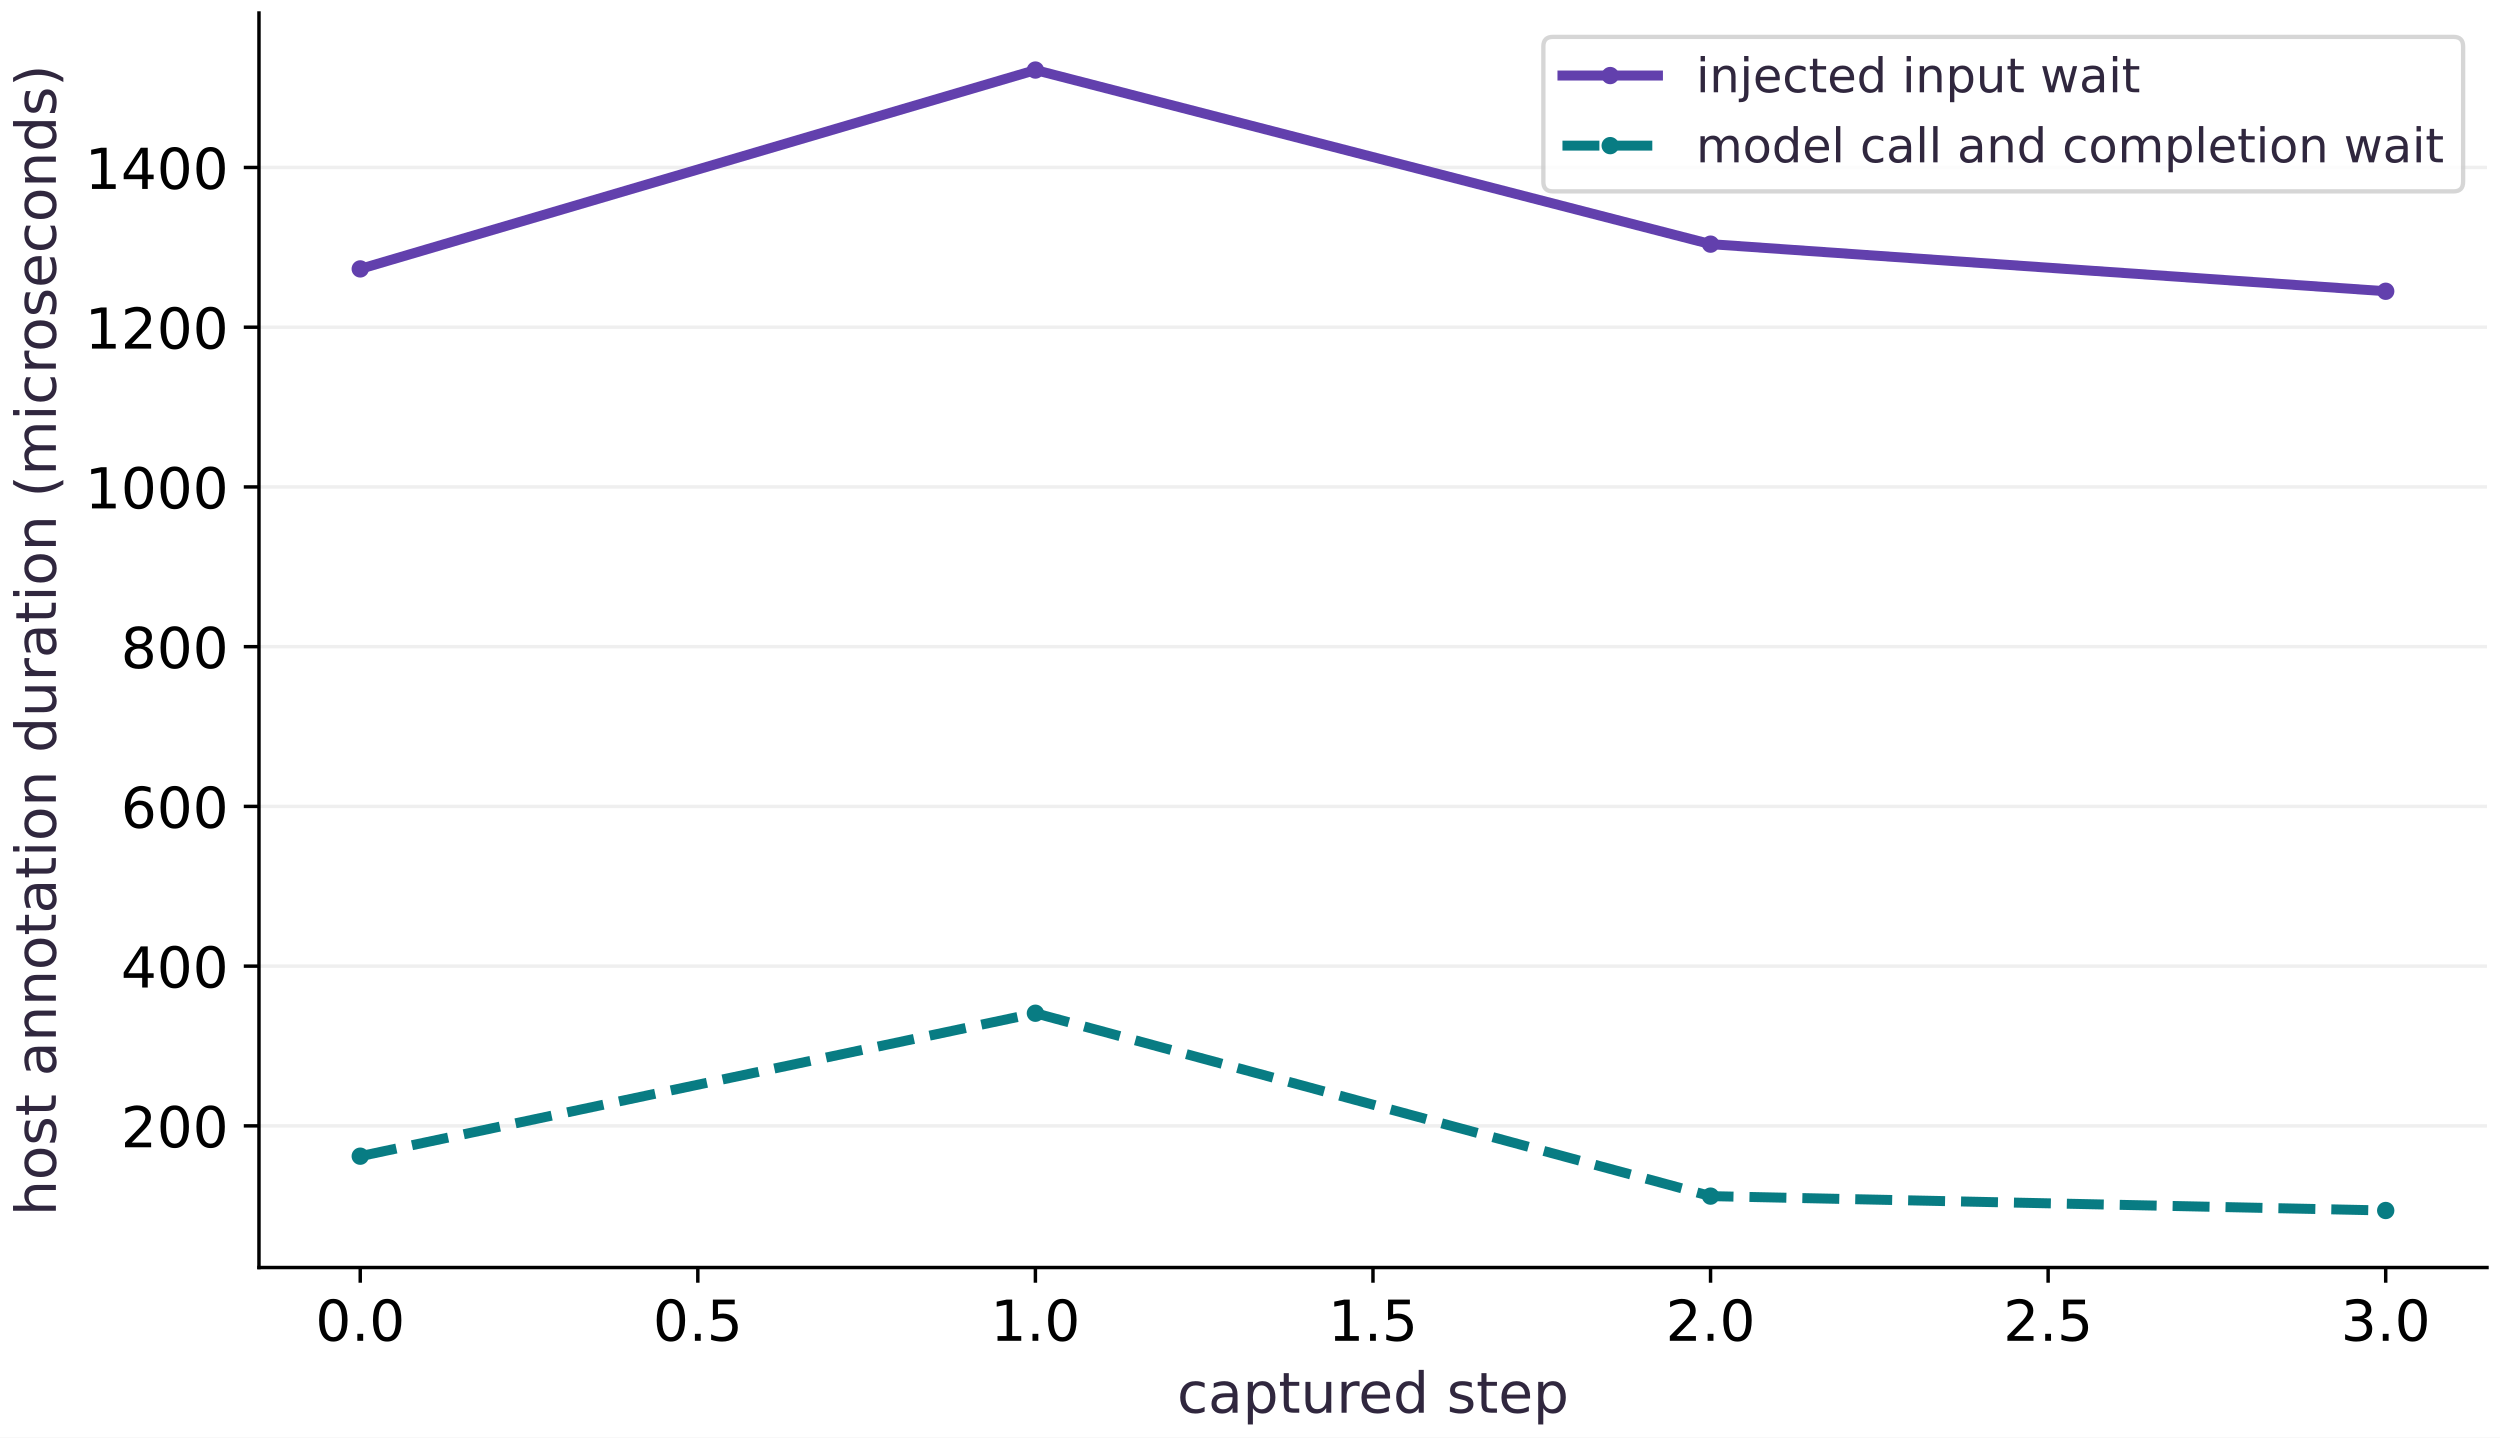
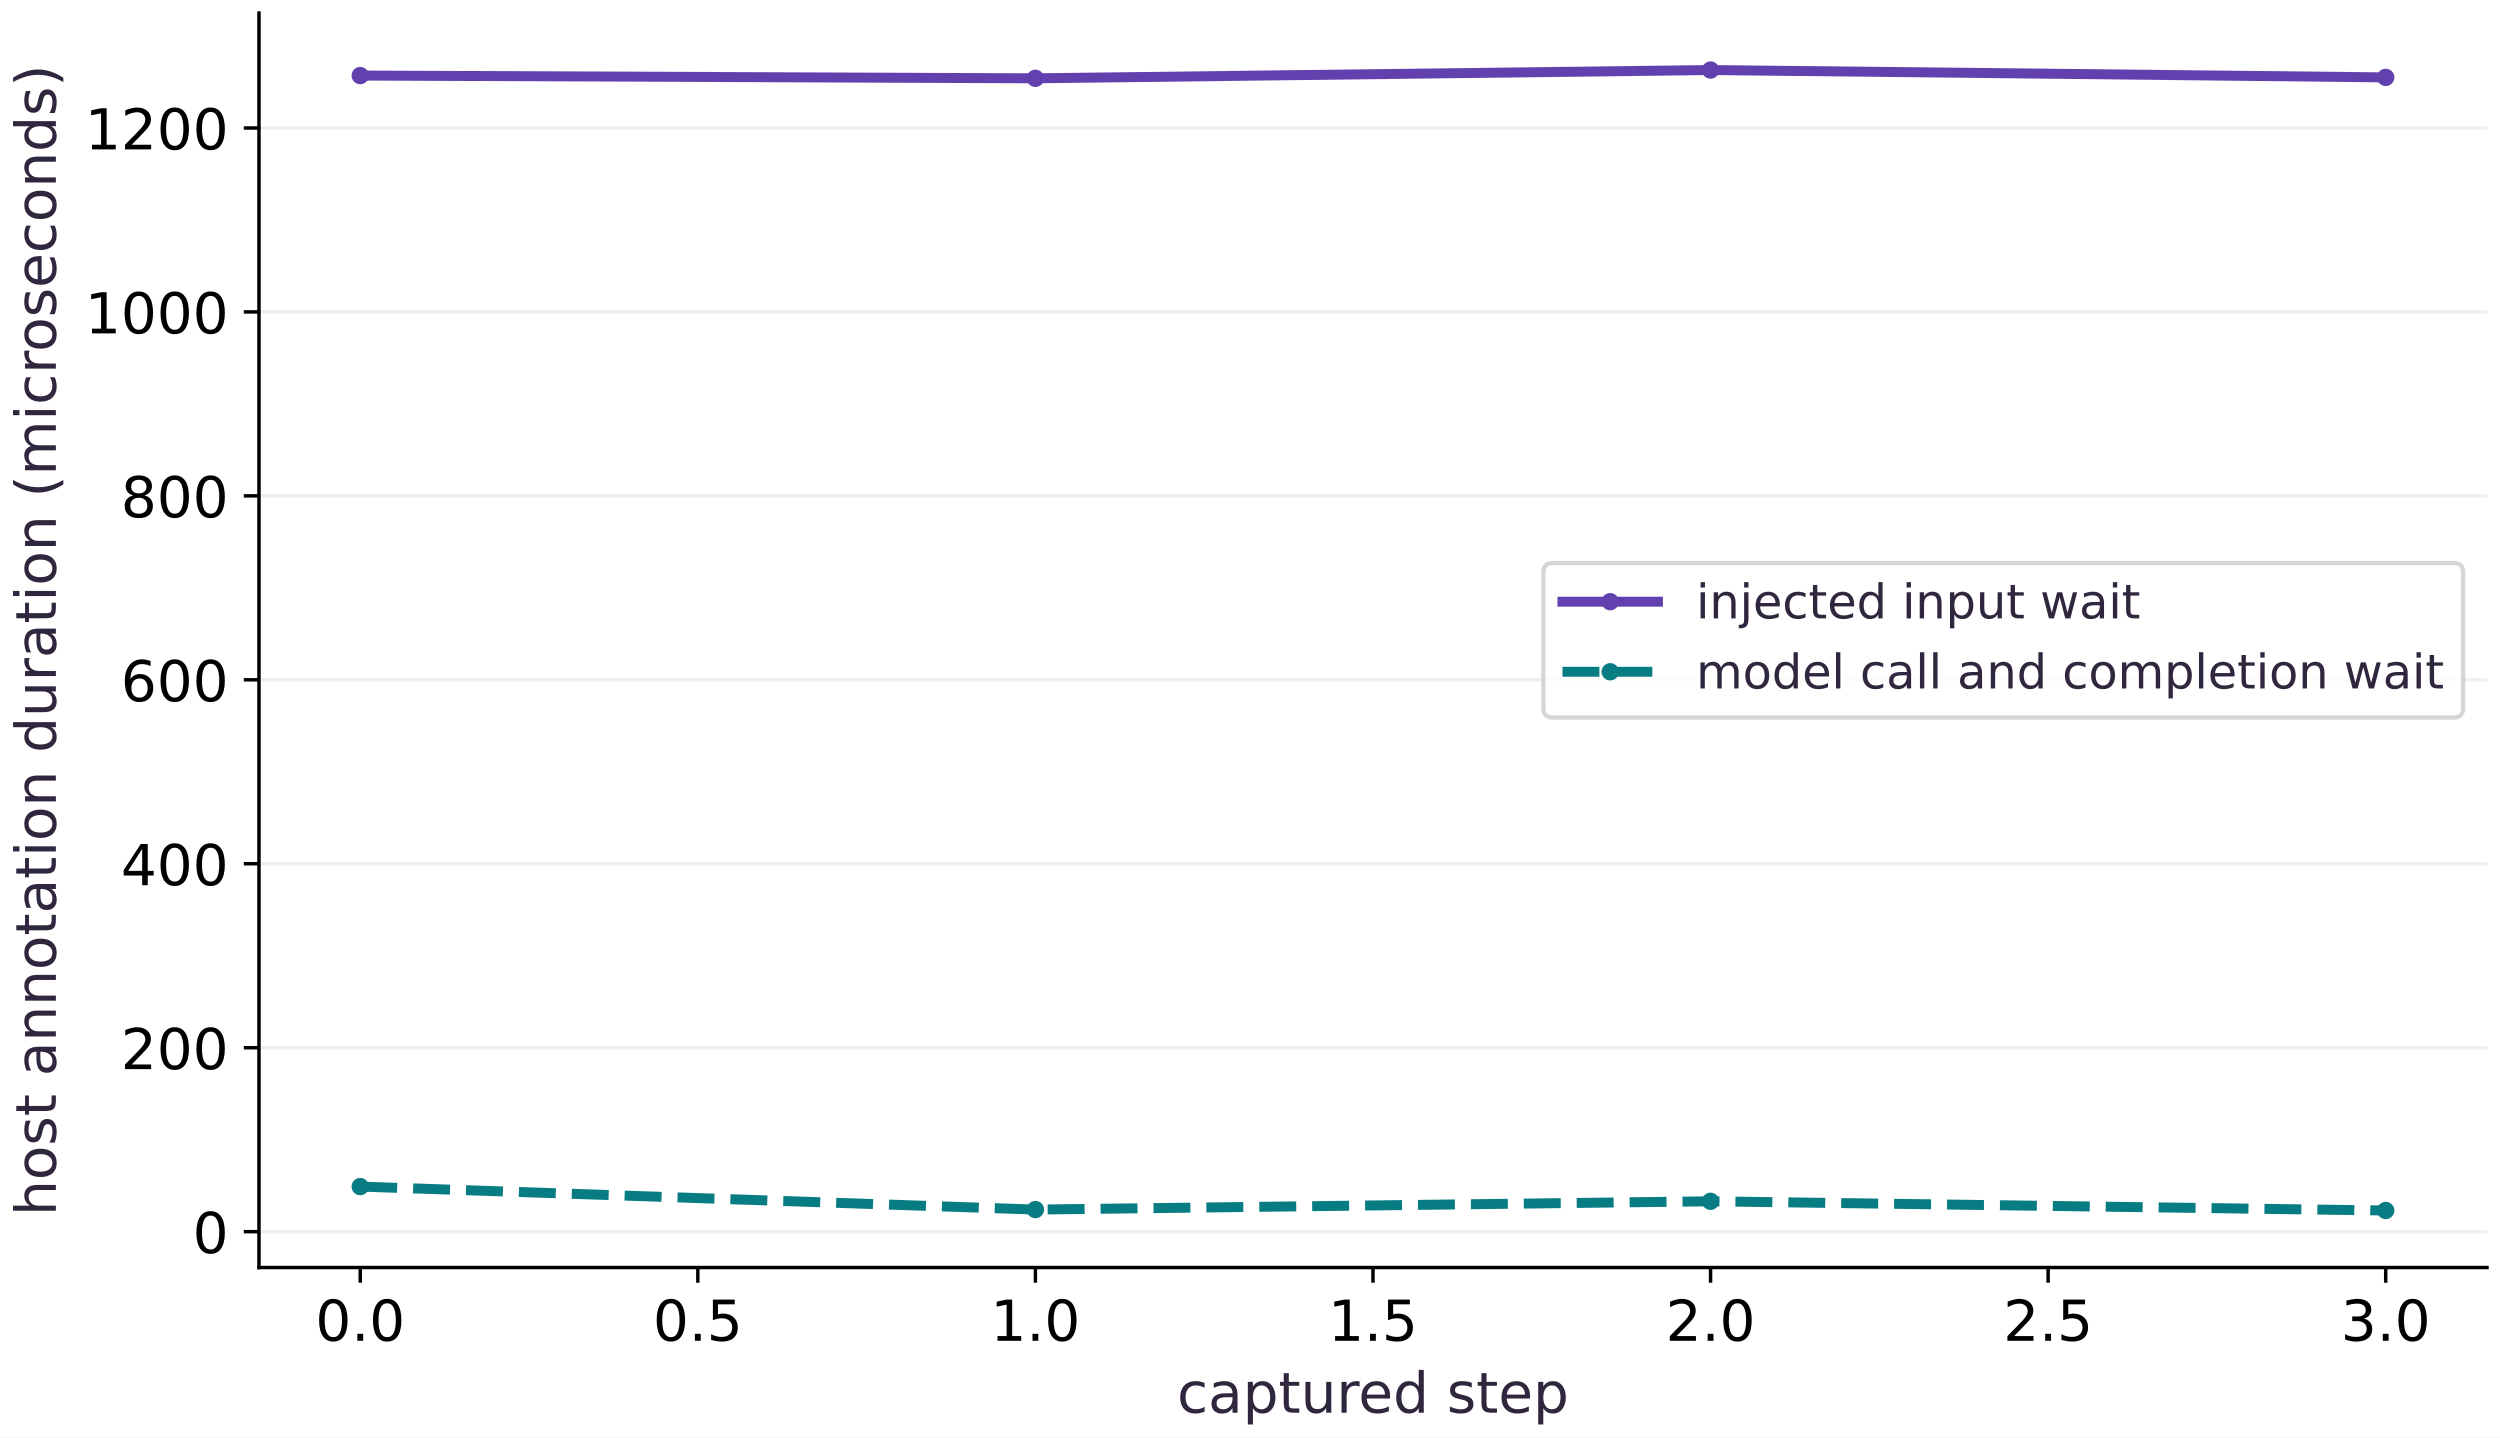
<svg xmlns="http://www.w3.org/2000/svg" xmlns:xlink="http://www.w3.org/1999/xlink" width="576pt" height="331.2pt" viewBox="0 0 576 331.2" version="1.1">
  <defs>
    <style type="text/css">*{stroke-linejoin: round; stroke-linecap: butt}</style>
  </defs>
  <g id="figure_1">
    <g id="patch_1">
      <path d="M 0 331.2  L 576 331.2  L 576 0  L 0 0  z " style="fill: #ffffff" />
    </g>
    <g id="axes_1">
      <g id="patch_2">
        <path d="M 59.667 292.037  L 573 292.037  L 573 3  L 59.667 3  z " style="fill: #ffffff" />
      </g>
      <g id="matplotlib.axis_1">
        <g id="xtick_1">
          <g id="line2d_1">
            <defs>
              <path id="ma033d0179f" d="M 0 0  L 0 3.5  " style="stroke: #000000; stroke-width: 0.8" />
            </defs>
            <g>
              <use xlink:href="#ma033d0179f" x="83" y="292.037" style="stroke: #000000; stroke-width: 0.8" />
            </g>
          </g>
          <g id="text_1">
            <text style="font-size: 13px; font-family: 'DejaVu Sans'; text-anchor: middle" x="83" y="308.915" transform="rotate(-0 83.00012 308.9146)">0.0</text>
          </g>
        </g>
        <g id="xtick_2">
          <g id="line2d_2">
            <g>
              <use xlink:href="#ma033d0179f" x="160.778" y="292.037" style="stroke: #000000; stroke-width: 0.8" />
            </g>
          </g>
          <g id="text_2">
            <text style="font-size: 13px; font-family: 'DejaVu Sans'; text-anchor: middle" x="160.778" y="308.915" transform="rotate(-0 160.7778 308.9146)">0.5</text>
          </g>
        </g>
        <g id="xtick_3">
          <g id="line2d_3">
            <g>
              <use xlink:href="#ma033d0179f" x="238.556" y="292.037" style="stroke: #000000; stroke-width: 0.8" />
            </g>
          </g>
          <g id="text_3">
            <text style="font-size: 13px; font-family: 'DejaVu Sans'; text-anchor: middle" x="238.556" y="308.915" transform="rotate(-0 238.5556 308.9146)">1.0</text>
          </g>
        </g>
        <g id="xtick_4">
          <g id="line2d_4">
            <g>
              <use xlink:href="#ma033d0179f" x="316.333" y="292.037" style="stroke: #000000; stroke-width: 0.8" />
            </g>
          </g>
          <g id="text_4">
            <text style="font-size: 13px; font-family: 'DejaVu Sans'; text-anchor: middle" x="316.333" y="308.915" transform="rotate(-0 316.3333 308.9146)">1.5</text>
          </g>
        </g>
        <g id="xtick_5">
          <g id="line2d_5">
            <g>
              <use xlink:href="#ma033d0179f" x="394.111" y="292.037" style="stroke: #000000; stroke-width: 0.8" />
            </g>
          </g>
          <g id="text_5">
            <text style="font-size: 13px; font-family: 'DejaVu Sans'; text-anchor: middle" x="394.111" y="308.915" transform="rotate(-0 394.111 308.9146)">2.0</text>
          </g>
        </g>
        <g id="xtick_6">
          <g id="line2d_6">
            <g>
              <use xlink:href="#ma033d0179f" x="471.889" y="292.037" style="stroke: #000000; stroke-width: 0.8" />
            </g>
          </g>
          <g id="text_6">
            <text style="font-size: 13px; font-family: 'DejaVu Sans'; text-anchor: middle" x="471.889" y="308.915" transform="rotate(-0 471.8887 308.9146)">2.5</text>
          </g>
        </g>
        <g id="xtick_7">
          <g id="line2d_7">
            <g>
              <use xlink:href="#ma033d0179f" x="549.666" y="292.037" style="stroke: #000000; stroke-width: 0.8" />
            </g>
          </g>
          <g id="text_7">
            <text style="font-size: 13px; font-family: 'DejaVu Sans'; text-anchor: middle" x="549.666" y="308.915" transform="rotate(-0 549.6664 308.9146)">3.0</text>
          </g>
        </g>
        <g id="text_8">
          <text style="font-size: 13px; font-family: 'DejaVu Sans'; text-anchor: middle; fill: #30273e" x="316.333" y="325.496" transform="rotate(-0 316.3333 325.4962)">captured step</text>
        </g>
      </g>
      <g id="matplotlib.axis_2">
        <g id="ytick_1">
          <g id="line2d_8">
-             <path d="M 59.667 259.394  L 573 259.394  " clip-path="url(#pcd8fe1b773)" style="fill: none; stroke: #b0b0b0; stroke-opacity: 0.2; stroke-width: 0.8; stroke-linecap: square" />
+             <path d="M 59.667 283.772  L 573 283.772  " clip-path="url(#pcd8fe1b773)" style="fill: none; stroke: #b0b0b0; stroke-opacity: 0.2; stroke-width: 0.8; stroke-linecap: square" />
          </g>
          <g id="line2d_9">
            <defs>
              <path id="mc0c4d2b732" d="M 0 0  L -3.5 0  " style="stroke: #000000; stroke-width: 0.8" />
            </defs>
            <g>
-               <use xlink:href="#mc0c4d2b732" x="59.667" y="259.394" style="stroke: #000000; stroke-width: 0.8" />
+               <use xlink:href="#mc0c4d2b732" x="59.667" y="283.772" style="stroke: #000000; stroke-width: 0.8" />
            </g>
          </g>
          <g id="text_9">
-             <text style="font-size: 13px; font-family: 'DejaVu Sans'; text-anchor: end" x="52.667" y="264.333" transform="rotate(-0 52.6668 264.333)">200</text>
+             <text style="font-size: 13px; font-family: 'DejaVu Sans'; text-anchor: end" x="52.667" y="288.711" transform="rotate(-0 52.6668 288.7114)">0</text>
          </g>
        </g>
        <g id="ytick_2">
          <g id="line2d_10">
-             <path d="M 59.667 222.593  L 573 222.593  " clip-path="url(#pcd8fe1b773)" style="fill: none; stroke: #b0b0b0; stroke-opacity: 0.2; stroke-width: 0.8; stroke-linecap: square" />
+             <path d="M 59.667 241.392  L 573 241.392  " clip-path="url(#pcd8fe1b773)" style="fill: none; stroke: #b0b0b0; stroke-opacity: 0.2; stroke-width: 0.8; stroke-linecap: square" />
          </g>
          <g id="line2d_11">
            <g>
-               <use xlink:href="#mc0c4d2b732" x="59.667" y="222.593" style="stroke: #000000; stroke-width: 0.8" />
+               <use xlink:href="#mc0c4d2b732" x="59.667" y="241.392" style="stroke: #000000; stroke-width: 0.8" />
            </g>
          </g>
          <g id="text_10">
-             <text style="font-size: 13px; font-family: 'DejaVu Sans'; text-anchor: end" x="52.667" y="227.532" transform="rotate(-0 52.6668 227.5318)">400</text>
+             <text style="font-size: 13px; font-family: 'DejaVu Sans'; text-anchor: end" x="52.667" y="246.331" transform="rotate(-0 52.6668 246.3307)">200</text>
          </g>
        </g>
        <g id="ytick_3">
          <g id="line2d_12">
-             <path d="M 59.667 185.792  L 573 185.792  " clip-path="url(#pcd8fe1b773)" style="fill: none; stroke: #b0b0b0; stroke-opacity: 0.2; stroke-width: 0.8; stroke-linecap: square" />
+             <path d="M 59.667 199.011  L 573 199.011  " clip-path="url(#pcd8fe1b773)" style="fill: none; stroke: #b0b0b0; stroke-opacity: 0.2; stroke-width: 0.8; stroke-linecap: square" />
          </g>
          <g id="line2d_13">
            <g>
-               <use xlink:href="#mc0c4d2b732" x="59.667" y="185.792" style="stroke: #000000; stroke-width: 0.8" />
+               <use xlink:href="#mc0c4d2b732" x="59.667" y="199.011" style="stroke: #000000; stroke-width: 0.8" />
            </g>
          </g>
          <g id="text_11">
-             <text style="font-size: 13px; font-family: 'DejaVu Sans'; text-anchor: end" x="52.667" y="190.731" transform="rotate(-0 52.6668 190.7306)">600</text>
+             <text style="font-size: 13px; font-family: 'DejaVu Sans'; text-anchor: end" x="52.667" y="203.95" transform="rotate(-0 52.6668 203.95)">400</text>
          </g>
        </g>
        <g id="ytick_4">
          <g id="line2d_14">
-             <path d="M 59.667 148.99  L 573 148.99  " clip-path="url(#pcd8fe1b773)" style="fill: none; stroke: #b0b0b0; stroke-opacity: 0.2; stroke-width: 0.8; stroke-linecap: square" />
+             <path d="M 59.667 156.63  L 573 156.63  " clip-path="url(#pcd8fe1b773)" style="fill: none; stroke: #b0b0b0; stroke-opacity: 0.2; stroke-width: 0.8; stroke-linecap: square" />
          </g>
          <g id="line2d_15">
            <g>
-               <use xlink:href="#mc0c4d2b732" x="59.667" y="148.99" style="stroke: #000000; stroke-width: 0.8" />
+               <use xlink:href="#mc0c4d2b732" x="59.667" y="156.63" style="stroke: #000000; stroke-width: 0.8" />
            </g>
          </g>
          <g id="text_12">
-             <text style="font-size: 13px; font-family: 'DejaVu Sans'; text-anchor: end" x="52.667" y="153.929" transform="rotate(-0 52.6668 153.9295)">800</text>
+             <text style="font-size: 13px; font-family: 'DejaVu Sans'; text-anchor: end" x="52.667" y="161.569" transform="rotate(-0 52.6668 161.5693)">600</text>
          </g>
        </g>
        <g id="ytick_5">
          <g id="line2d_16">
-             <path d="M 59.667 112.189  L 573 112.189  " clip-path="url(#pcd8fe1b773)" style="fill: none; stroke: #b0b0b0; stroke-opacity: 0.2; stroke-width: 0.8; stroke-linecap: square" />
+             <path d="M 59.667 114.25  L 573 114.25  " clip-path="url(#pcd8fe1b773)" style="fill: none; stroke: #b0b0b0; stroke-opacity: 0.2; stroke-width: 0.8; stroke-linecap: square" />
          </g>
          <g id="line2d_17">
            <g>
-               <use xlink:href="#mc0c4d2b732" x="59.667" y="112.189" style="stroke: #000000; stroke-width: 0.8" />
+               <use xlink:href="#mc0c4d2b732" x="59.667" y="114.25" style="stroke: #000000; stroke-width: 0.8" />
            </g>
          </g>
          <g id="text_13">
-             <text style="font-size: 13px; font-family: 'DejaVu Sans'; text-anchor: end" x="52.667" y="117.128" transform="rotate(-0 52.6668 117.1283)">1000</text>
+             <text style="font-size: 13px; font-family: 'DejaVu Sans'; text-anchor: end" x="52.667" y="119.189" transform="rotate(-0 52.6668 119.1886)">800</text>
          </g>
        </g>
        <g id="ytick_6">
          <g id="line2d_18">
-             <path d="M 59.667 75.388  L 573 75.388  " clip-path="url(#pcd8fe1b773)" style="fill: none; stroke: #b0b0b0; stroke-opacity: 0.2; stroke-width: 0.8; stroke-linecap: square" />
+             <path d="M 59.667 71.869  L 573 71.869  " clip-path="url(#pcd8fe1b773)" style="fill: none; stroke: #b0b0b0; stroke-opacity: 0.2; stroke-width: 0.8; stroke-linecap: square" />
          </g>
          <g id="line2d_19">
            <g>
-               <use xlink:href="#mc0c4d2b732" x="59.667" y="75.388" style="stroke: #000000; stroke-width: 0.8" />
+               <use xlink:href="#mc0c4d2b732" x="59.667" y="71.869" style="stroke: #000000; stroke-width: 0.8" />
            </g>
          </g>
          <g id="text_14">
-             <text style="font-size: 13px; font-family: 'DejaVu Sans'; text-anchor: end" x="52.667" y="80.327" transform="rotate(-0 52.6668 80.32713)">1200</text>
+             <text style="font-size: 13px; font-family: 'DejaVu Sans'; text-anchor: end" x="52.667" y="76.808" transform="rotate(-0 52.6668 76.80787)">1000</text>
          </g>
        </g>
        <g id="ytick_7">
          <g id="line2d_20">
-             <path d="M 59.667 38.587  L 573 38.587  " clip-path="url(#pcd8fe1b773)" style="fill: none; stroke: #b0b0b0; stroke-opacity: 0.2; stroke-width: 0.8; stroke-linecap: square" />
+             <path d="M 59.667 29.488  L 573 29.488  " clip-path="url(#pcd8fe1b773)" style="fill: none; stroke: #b0b0b0; stroke-opacity: 0.2; stroke-width: 0.8; stroke-linecap: square" />
          </g>
          <g id="line2d_21">
            <g>
-               <use xlink:href="#mc0c4d2b732" x="59.667" y="38.587" style="stroke: #000000; stroke-width: 0.8" />
+               <use xlink:href="#mc0c4d2b732" x="59.667" y="29.488" style="stroke: #000000; stroke-width: 0.8" />
            </g>
          </g>
          <g id="text_15">
-             <text style="font-size: 13px; font-family: 'DejaVu Sans'; text-anchor: end" x="52.667" y="43.526" transform="rotate(-0 52.6668 43.52596)">1400</text>
+             <text style="font-size: 13px; font-family: 'DejaVu Sans'; text-anchor: end" x="52.667" y="34.427" transform="rotate(-0 52.6668 34.42716)">1200</text>
          </g>
        </g>
        <g id="text_16">
          <text style="font-size: 13px; font-family: 'DejaVu Sans'; text-anchor: middle; fill: #30273e" x="12.878" y="147.518" transform="rotate(-90 12.87821 147.5184)">host annotation duration (microseconds)</text>
        </g>
      </g>
      <g id="line2d_22">
-         <path d="M 83 61.956  L 238.556 16.138  L 394.111 56.252  L 549.666 67.108  " clip-path="url(#pcd8fe1b773)" style="fill: none; stroke: #6240ad; stroke-width: 2.3; stroke-linecap: square" />
+         <path d="M 83 17.41  L 238.556 18.045  L 394.111 16.138  L 549.666 17.833  " clip-path="url(#pcd8fe1b773)" style="fill: none; stroke: #6240ad; stroke-width: 2.3; stroke-linecap: square" />
        <defs>
          <path id="mb5add634bd" d="M 0 1.5  C 0.398 1.5 0.779 1.342 1.061 1.061  C 1.342 0.779 1.5 0.398 1.5 0  C 1.5 -0.398 1.342 -0.779 1.061 -1.061  C 0.779 -1.342 0.398 -1.5 0 -1.5  C -0.398 -1.5 -0.779 -1.342 -1.061 -1.061  C -1.342 -0.779 -1.5 -0.398 -1.5 0  C -1.5 0.398 -1.342 0.779 -1.061 1.061  C -0.779 1.342 -0.398 1.5 0 1.5  z " style="stroke: #6240ad" />
        </defs>
        <g clip-path="url(#pcd8fe1b773)">
-           <use xlink:href="#mb5add634bd" x="83" y="61.956" style="fill: #6240ad; stroke: #6240ad" />
-           <use xlink:href="#mb5add634bd" x="238.556" y="16.138" style="fill: #6240ad; stroke: #6240ad" />
-           <use xlink:href="#mb5add634bd" x="394.111" y="56.252" style="fill: #6240ad; stroke: #6240ad" />
-           <use xlink:href="#mb5add634bd" x="549.666" y="67.108" style="fill: #6240ad; stroke: #6240ad" />
+           <use xlink:href="#mb5add634bd" x="83" y="17.41" style="fill: #6240ad; stroke: #6240ad" />
+           <use xlink:href="#mb5add634bd" x="238.556" y="18.045" style="fill: #6240ad; stroke: #6240ad" />
+           <use xlink:href="#mb5add634bd" x="394.111" y="16.138" style="fill: #6240ad; stroke: #6240ad" />
+           <use xlink:href="#mb5add634bd" x="549.666" y="17.833" style="fill: #6240ad; stroke: #6240ad" />
        </g>
      </g>
      <g id="line2d_23">
-         <path d="M 83 266.386  L 238.556 233.449  L 394.111 275.587  L 549.666 278.899  " clip-path="url(#pcd8fe1b773)" style="fill: none; stroke-dasharray: 8.51,3.68; stroke-dashoffset: 0; stroke: #087c83; stroke-width: 2.3" />
+         <path d="M 83 273.389  L 238.556 278.687  L 394.111 276.78  L 549.666 278.899  " clip-path="url(#pcd8fe1b773)" style="fill: none; stroke-dasharray: 8.51,3.68; stroke-dashoffset: 0; stroke: #087c83; stroke-width: 2.3" />
        <defs>
          <path id="m8083776500" d="M 0 1.5  C 0.398 1.5 0.779 1.342 1.061 1.061  C 1.342 0.779 1.5 0.398 1.5 0  C 1.5 -0.398 1.342 -0.779 1.061 -1.061  C 0.779 -1.342 0.398 -1.5 0 -1.5  C -0.398 -1.5 -0.779 -1.342 -1.061 -1.061  C -1.342 -0.779 -1.5 -0.398 -1.5 0  C -1.5 0.398 -1.342 0.779 -1.061 1.061  C -0.779 1.342 -0.398 1.5 0 1.5  z " style="stroke: #087c83" />
        </defs>
        <g clip-path="url(#pcd8fe1b773)">
-           <use xlink:href="#m8083776500" x="83" y="266.386" style="fill: #087c83; stroke: #087c83" />
-           <use xlink:href="#m8083776500" x="238.556" y="233.449" style="fill: #087c83; stroke: #087c83" />
-           <use xlink:href="#m8083776500" x="394.111" y="275.587" style="fill: #087c83; stroke: #087c83" />
+           <use xlink:href="#m8083776500" x="83" y="273.389" style="fill: #087c83; stroke: #087c83" />
+           <use xlink:href="#m8083776500" x="238.556" y="278.687" style="fill: #087c83; stroke: #087c83" />
+           <use xlink:href="#m8083776500" x="394.111" y="276.78" style="fill: #087c83; stroke: #087c83" />
          <use xlink:href="#m8083776500" x="549.666" y="278.899" style="fill: #087c83; stroke: #087c83" />
        </g>
      </g>
      <g id="patch_3">
        <path d="M 59.667 292.037  L 59.667 3  " style="fill: none; stroke: #000000; stroke-width: 0.8; stroke-linejoin: miter; stroke-linecap: square" />
      </g>
      <g id="patch_4">
        <path d="M 59.667 292.037  L 573 292.037  " style="fill: none; stroke: #000000; stroke-width: 0.8; stroke-linejoin: miter; stroke-linecap: square" />
      </g>
      <g id="legend_1">
        <g id="patch_5">
-           <path d="M 357.79 44.092  L 565.3 44.092  Q 567.5 44.092 567.5 41.892  L 567.5 10.7  Q 567.5 8.5 565.3 8.5  L 357.79 8.5  Q 355.59 8.5 355.59 10.7  L 355.59 41.892  Q 355.59 44.092 357.79 44.092  z " style="fill: #ffffff; opacity: 0.8; stroke: #cccccc; stroke-linejoin: miter" />
+           <path d="M 357.79 165.314  L 565.3 165.314  Q 567.5 165.314 567.5 163.114  L 567.5 131.923  Q 567.5 129.722 565.3 129.722  L 357.79 129.722  Q 355.59 129.722 355.59 131.923  L 355.59 163.114  Q 355.59 165.314 357.79 165.314  z " style="fill: #ffffff; opacity: 0.8; stroke: #cccccc; stroke-linejoin: miter" />
        </g>
        <g id="line2d_24">
-           <path d="M 359.99 17.409  L 370.99 17.409  L 381.99 17.409  " style="fill: none; stroke: #6240ad; stroke-width: 2.3; stroke-linecap: square" />
+           <path d="M 359.99 138.631  L 370.99 138.631  L 381.99 138.631  " style="fill: none; stroke: #6240ad; stroke-width: 2.3; stroke-linecap: square" />
          <g>
-             <use xlink:href="#mb5add634bd" x="370.99" y="17.409" style="fill: #6240ad; stroke: #6240ad" />
+             <use xlink:href="#mb5add634bd" x="370.99" y="138.631" style="fill: #6240ad; stroke: #6240ad" />
          </g>
        </g>
        <g id="text_17">
-           <text style="font-size: 11px; font-family: 'DejaVu Sans'; text-anchor: start; fill: #30273e" x="390.79" y="21.259" transform="rotate(-0 390.7899 21.25852)">injected input wait</text>
+           <text style="font-size: 11px; font-family: 'DejaVu Sans'; text-anchor: start; fill: #30273e" x="390.79" y="142.481" transform="rotate(-0 390.7899 142.4808)">injected input wait</text>
        </g>
        <g id="line2d_25">
-           <path d="M 359.99 33.554  L 370.99 33.554  L 381.99 33.554  " style="fill: none; stroke-dasharray: 8.51,3.68; stroke-dashoffset: 0; stroke: #087c83; stroke-width: 2.3" />
+           <path d="M 359.99 154.777  L 370.99 154.777  L 381.99 154.777  " style="fill: none; stroke-dasharray: 8.51,3.68; stroke-dashoffset: 0; stroke: #087c83; stroke-width: 2.3" />
          <g>
-             <use xlink:href="#m8083776500" x="370.99" y="33.554" style="fill: #087c83; stroke: #087c83" />
+             <use xlink:href="#m8083776500" x="370.99" y="154.777" style="fill: #087c83; stroke: #087c83" />
          </g>
        </g>
        <g id="text_18">
-           <text style="font-size: 11px; font-family: 'DejaVu Sans'; text-anchor: start; fill: #30273e" x="390.79" y="37.404" transform="rotate(-0 390.7899 37.40446)">model call and completion wait</text>
+           <text style="font-size: 11px; font-family: 'DejaVu Sans'; text-anchor: start; fill: #30273e" x="390.79" y="158.627" transform="rotate(-0 390.7899 158.6267)">model call and completion wait</text>
        </g>
      </g>
    </g>
  </g>
  <defs>
    <clipPath id="pcd8fe1b773">
      <rect x="59.667" y="3" width="513.333" height="289.036" />
    </clipPath>
  </defs>
</svg>
